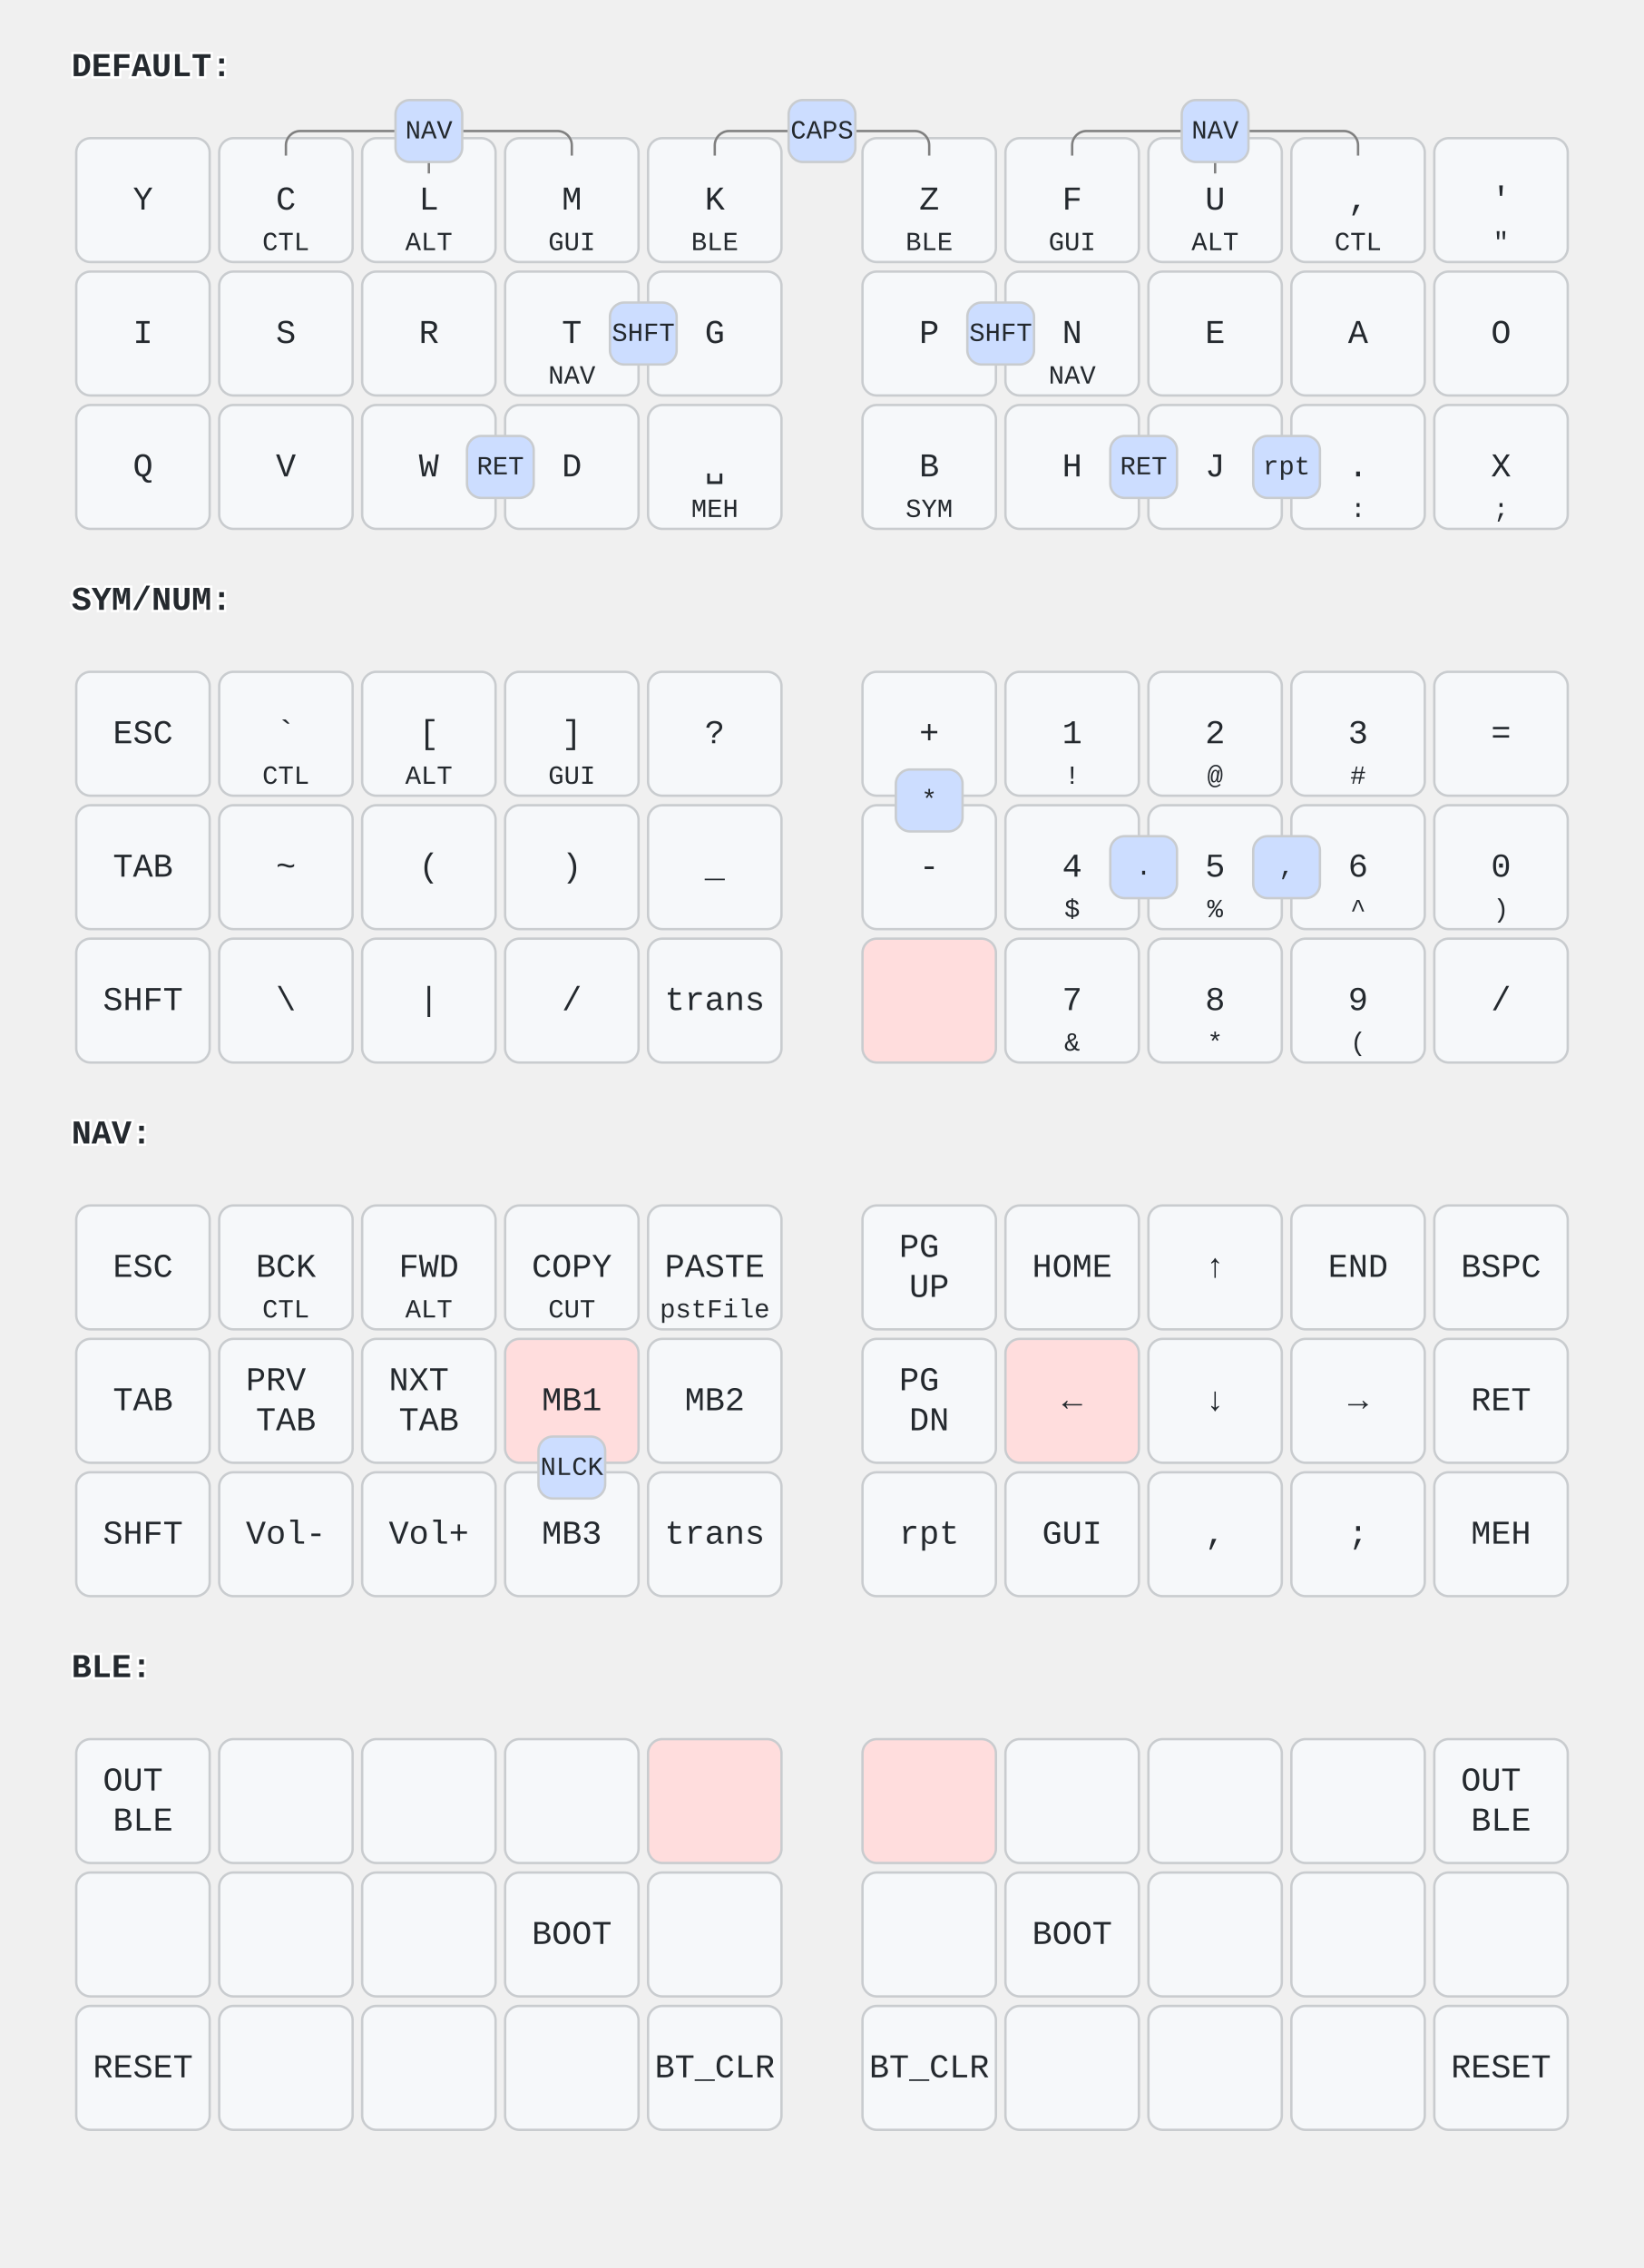
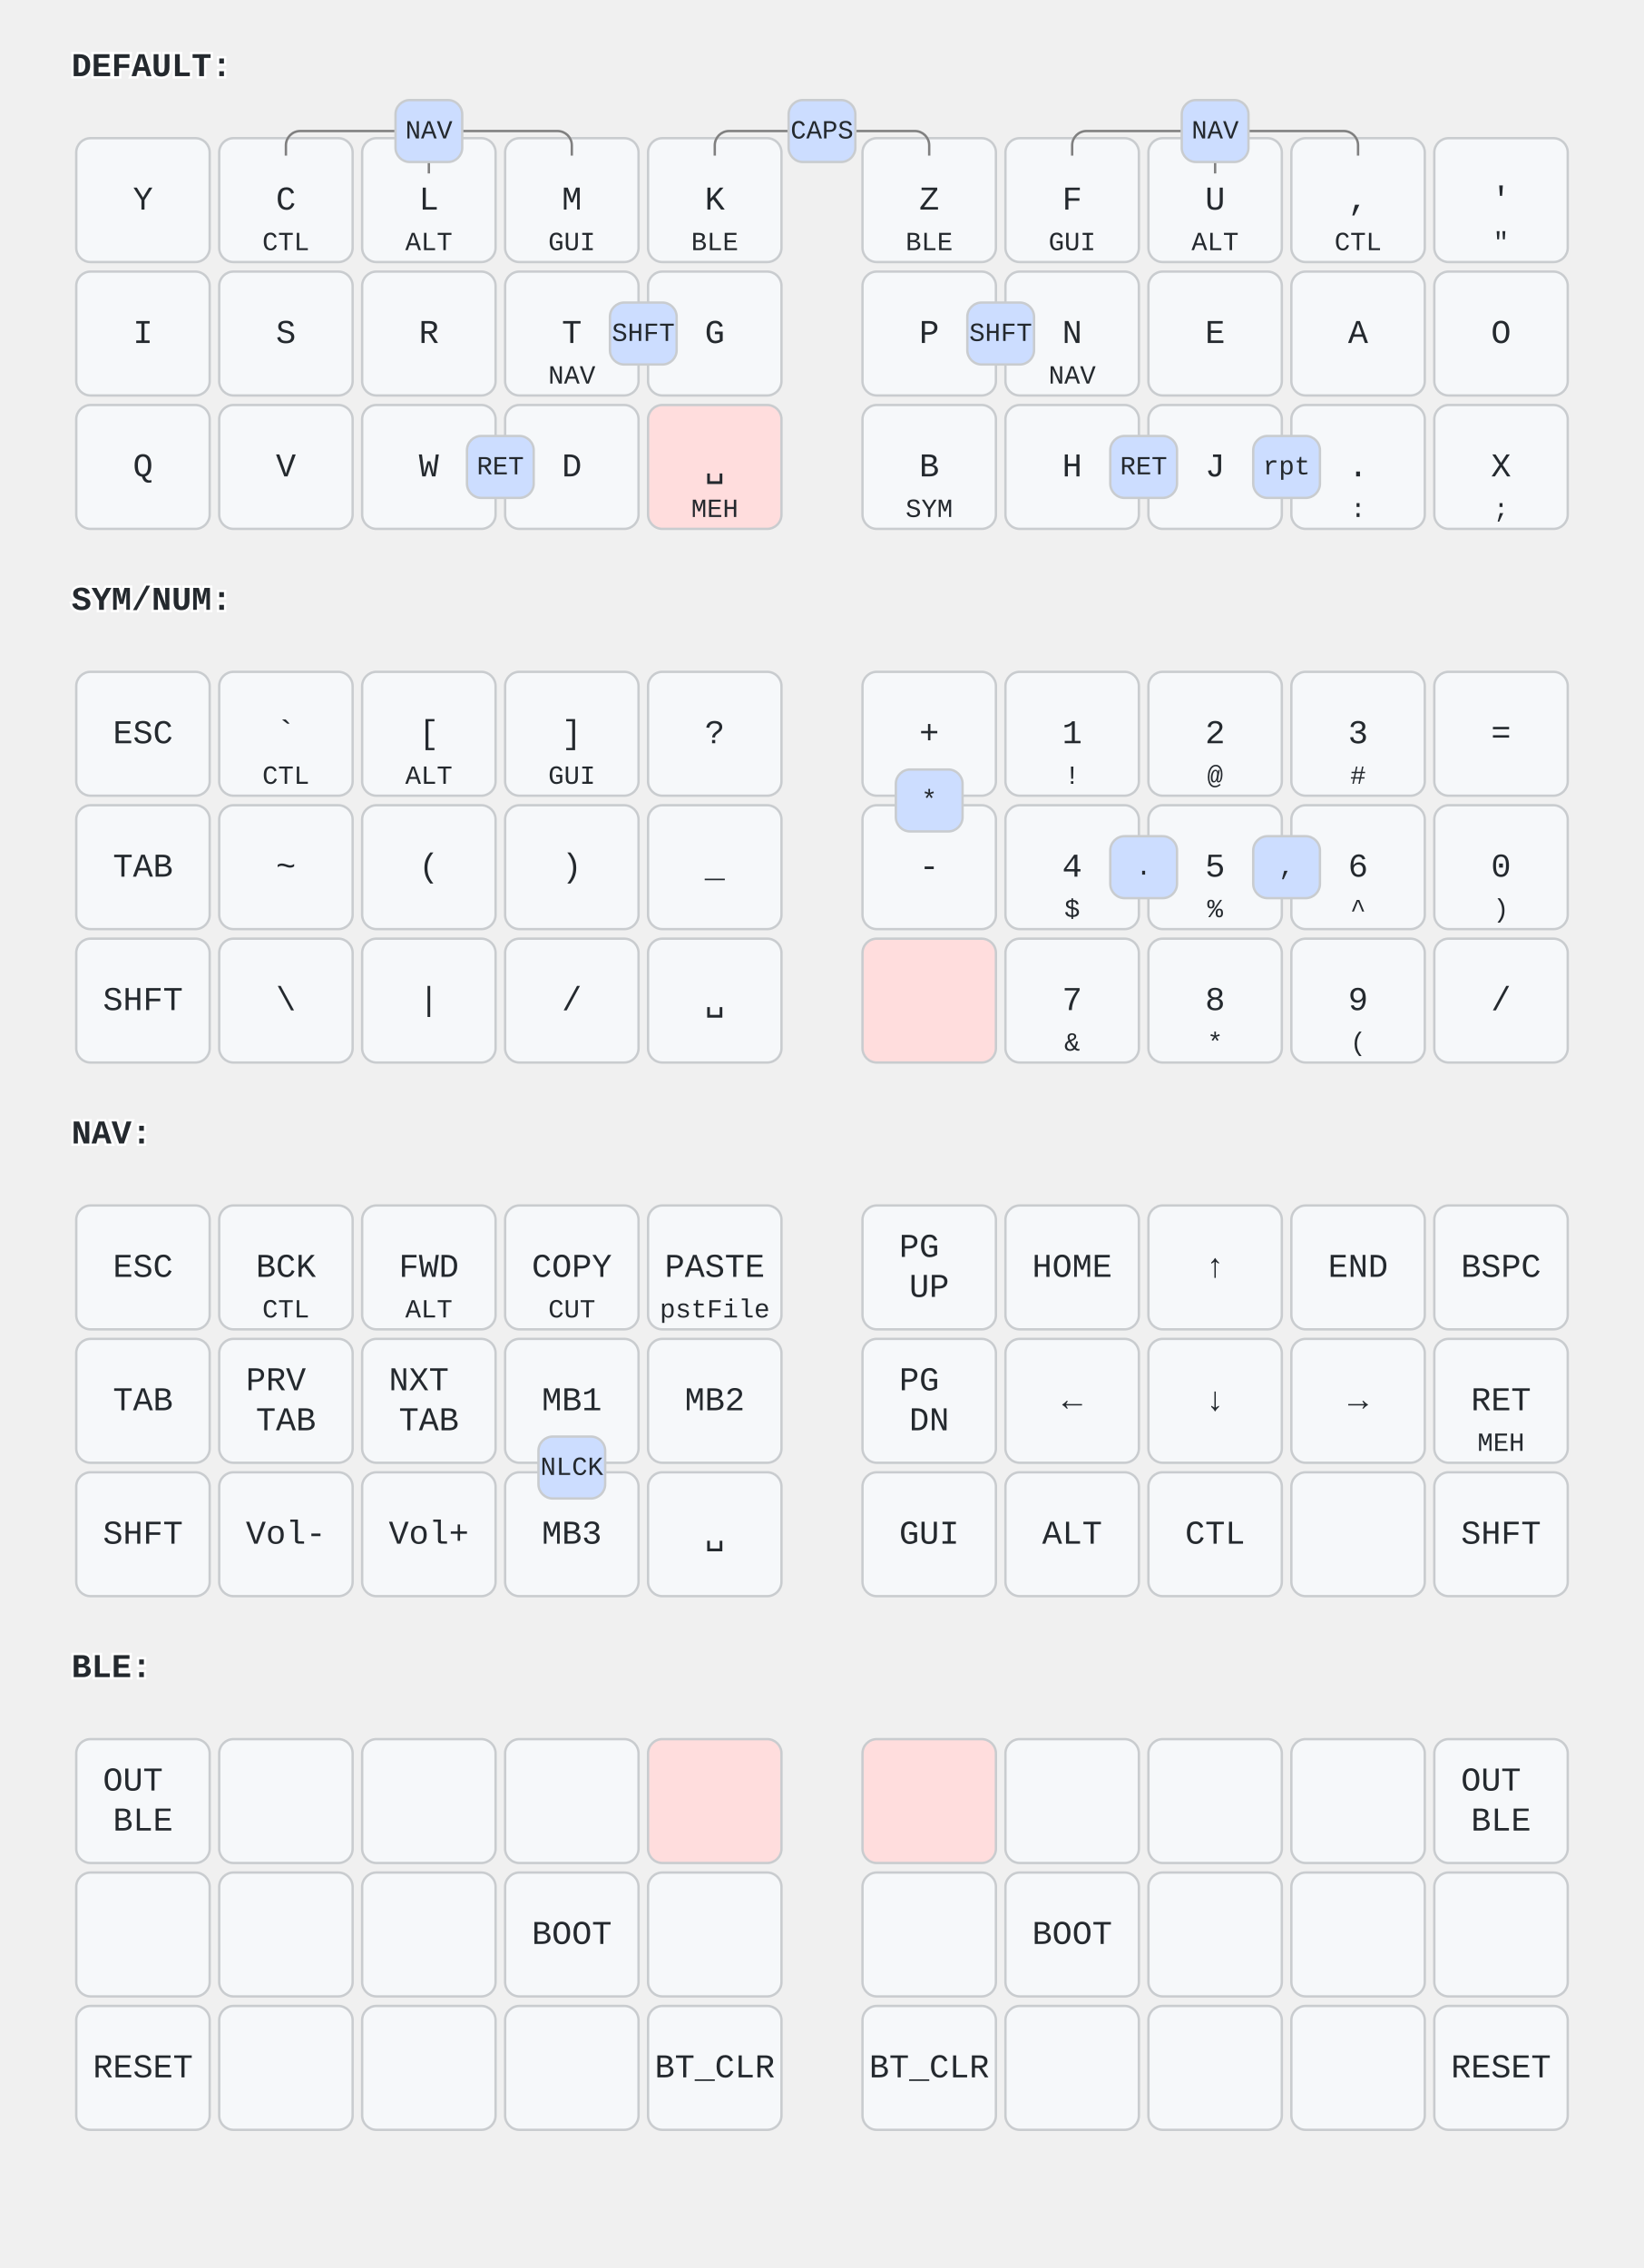
<svg xmlns="http://www.w3.org/2000/svg" width="690.0" height="952.0" viewBox="0 0 690.0 952.0">
  <style>/* font and background color specifications */
svg {
    font-family: SFMono-Regular,Consolas,Liberation Mono,Menlo,monospace;
    font-size: 14px;
    font-kerning: normal;
    text-rendering: optimizeLegibility;
    fill: #24292e;
}

/* default key styling */
rect {
    fill: #f6f8fa;
    stroke: #c9cccf;
    stroke-width: 1;
}

/* color accent for combo boxes */
rect.combo {
    fill: #cdf;
}

/* color accent for held keys */
rect.held, rect.combo.held {
    fill: #fdd;
}

/* color accent for ghost (optional) keys */
rect.ghost, rect.combo.ghost {
    fill: #fff0;
    stroke-width: 0;
}

text {
    text-anchor: middle;
    dominant-baseline: middle;
}

/* styling for layer labels */
text.label {
    font-weight: bold;
    text-anchor: start;
    stroke: white;
    stroke-width: 2;
    paint-order: stroke;
}

/* styling for combo tap, and key hold/shifted label text */
text.combo, text.hold, text.shifted {
    font-size: 11px;
}

text.hold {
    text-anchor: middle;
    dominant-baseline: auto;
}

text.shifted {
    text-anchor: middle;
    dominant-baseline: hanging;
}

/* styling for hold/shifted label text in combo box */
text.combo.hold, text.combo.shifted {
    font-size: 8px;
}

/* styling for combo dendrons */
path {
    stroke-width: 1;
    stroke: gray;
    fill: none;
}
</style>
  <g class="layer-DEFAULT">
    <text x="30.0" y="28.0" class="label">DEFAULT:</text>
    <rect rx="6.0" ry="6.0" x="32.0" y="58.0" width="56.0" height="52.0" class="" />
    <text x="60.0" y="84.0" class="tap">Y</text>
    <rect rx="6.0" ry="6.0" x="92.0" y="58.0" width="56.0" height="52.0" class="" />
    <text x="120.0" y="84.0" class="tap">C</text>
    <text x="120.0" y="105.0" class="hold">CTL</text>
    <rect rx="6.0" ry="6.0" x="152.0" y="58.0" width="56.0" height="52.0" class="" />
    <text x="180.0" y="84.0" class="tap">L</text>
    <text x="180.0" y="105.0" class="hold">ALT</text>
    <rect rx="6.0" ry="6.0" x="212.0" y="58.0" width="56.0" height="52.0" class="" />
    <text x="240.0" y="84.0" class="tap">M</text>
    <text x="240.0" y="105.0" class="hold">GUI</text>
    <rect rx="6.0" ry="6.0" x="272.0" y="58.0" width="56.0" height="52.0" class="" />
    <text x="300.0" y="84.0" class="tap">K</text>
    <text x="300.0" y="105.0" class="hold">BLE</text>
    <rect rx="6.0" ry="6.0" x="362.0" y="58.0" width="56.0" height="52.0" class="" />
    <text x="390.0" y="84.0" class="tap">Z</text>
    <text x="390.0" y="105.0" class="hold">BLE</text>
    <rect rx="6.0" ry="6.0" x="422.0" y="58.0" width="56.0" height="52.0" class="" />
    <text x="450.0" y="84.0" class="tap">F</text>
    <text x="450.0" y="105.0" class="hold">GUI</text>
    <rect rx="6.0" ry="6.0" x="482.0" y="58.0" width="56.0" height="52.0" class="" />
    <text x="510.0" y="84.0" class="tap">U</text>
    <text x="510.0" y="105.0" class="hold">ALT</text>
    <rect rx="6.0" ry="6.0" x="542.0" y="58.0" width="56.0" height="52.0" class="" />
    <text x="570.0" y="84.0" class="tap">,</text>
    <text x="570.0" y="105.0" class="hold">CTL</text>
    <rect rx="6.0" ry="6.0" x="602.0" y="58.0" width="56.0" height="52.0" class="" />
    <text x="630.0" y="84.0" class="tap">'</text>
    <text x="630.0" y="105.0" class="hold">"</text>
    <rect rx="6.0" ry="6.0" x="32.0" y="114.0" width="56.0" height="52.0" class="" />
    <text x="60.0" y="140.0" class="tap">I</text>
    <rect rx="6.0" ry="6.0" x="92.0" y="114.0" width="56.0" height="52.0" class="" />
    <text x="120.0" y="140.0" class="tap">S</text>
    <rect rx="6.0" ry="6.0" x="152.0" y="114.0" width="56.0" height="52.0" class="" />
    <text x="180.0" y="140.0" class="tap">R</text>
    <rect rx="6.0" ry="6.0" x="212.0" y="114.0" width="56.0" height="52.0" class="" />
    <text x="240.0" y="140.0" class="tap">T</text>
    <text x="240.0" y="161.0" class="hold">NAV</text>
    <rect rx="6.0" ry="6.0" x="272.0" y="114.0" width="56.0" height="52.0" class="" />
    <text x="300.0" y="140.0" class="tap">G</text>
    <rect rx="6.0" ry="6.0" x="362.0" y="114.0" width="56.0" height="52.0" class="" />
    <text x="390.0" y="140.0" class="tap">P</text>
    <rect rx="6.0" ry="6.0" x="422.0" y="114.0" width="56.0" height="52.0" class="" />
    <text x="450.0" y="140.0" class="tap">N</text>
    <text x="450.0" y="161.0" class="hold">NAV</text>
    <rect rx="6.0" ry="6.0" x="482.0" y="114.0" width="56.0" height="52.0" class="" />
    <text x="510.0" y="140.0" class="tap">E</text>
    <rect rx="6.0" ry="6.0" x="542.0" y="114.0" width="56.0" height="52.0" class="" />
    <text x="570.0" y="140.0" class="tap">A</text>
    <rect rx="6.0" ry="6.0" x="602.0" y="114.0" width="56.0" height="52.0" class="" />
    <text x="630.0" y="140.0" class="tap">O</text>
    <rect rx="6.0" ry="6.0" x="32.0" y="170.0" width="56.0" height="52.0" class="" />
    <text x="60.0" y="196.0" class="tap">Q</text>
    <rect rx="6.0" ry="6.0" x="92.0" y="170.0" width="56.0" height="52.0" class="" />
    <text x="120.0" y="196.0" class="tap">V</text>
    <rect rx="6.0" ry="6.0" x="152.0" y="170.0" width="56.0" height="52.0" class="" />
    <text x="180.0" y="196.0" class="tap">W</text>
    <rect rx="6.0" ry="6.0" x="212.0" y="170.0" width="56.0" height="52.0" class="" />
    <text x="240.0" y="196.0" class="tap">D</text>
-     <rect rx="6.0" ry="6.0" x="272.0" y="170.0" width="56.0" height="52.0" class="" />
-     <text x="300.0" y="196.0" class="tap">␣</text>
-     <text x="300.0" y="217.0" class="hold">MEH</text>
+     <rect rx="6.0" ry="6.0" x="272.0" y="170.0" width="56.0" height="52.0" class="held" />
+     <text x="300.0" y="196.0" class="held tap">␣</text>
+     <text x="300.0" y="217.0" class="held hold">MEH</text>
    <rect rx="6.0" ry="6.0" x="362.0" y="170.0" width="56.0" height="52.0" class="" />
    <text x="390.0" y="196.0" class="tap">B</text>
    <text x="390.0" y="217.0" class="hold">SYM</text>
    <rect rx="6.0" ry="6.0" x="422.0" y="170.0" width="56.0" height="52.0" class="" />
    <text x="450.0" y="196.0" class="tap">H</text>
    <rect rx="6.0" ry="6.0" x="482.0" y="170.0" width="56.0" height="52.0" class="" />
    <text x="510.0" y="196.0" class="tap">J</text>
    <rect rx="6.0" ry="6.0" x="542.0" y="170.0" width="56.0" height="52.0" class="" />
    <text x="570.0" y="196.0" class="tap">.</text>
    <text x="570.0" y="217.0" class="hold">:</text>
    <rect rx="6.0" ry="6.0" x="602.0" y="170.0" width="56.0" height="52.0" class="" />
    <text x="630.0" y="196.0" class="tap">X</text>
    <text x="630.0" y="217.0" class="hold">;</text>
    <path d="M180.0,55.0 h-54.0 a6.0,6.0 0 0 0 -6.0,6.0 v4.333" />
    <path d="M180.0,55.0 h-6.0 a6.0,6.0 0 0 0 6.0,6.0 v11.8" />
    <path d="M180.0,55.0 h54.0 a6.0,6.0 0 0 1 6.0,6.0 v4.333" />
    <rect rx="6.0" ry="6.0" x="166.0" y="42.0" width="28.0" height="26.0" class="combo" />
    <text x="180.0" y="55.0" class="combo">NAV</text>
    <path d="M510.0,55.0 h-54.0 a6.0,6.0 0 0 0 -6.0,6.0 v4.333" />
    <path d="M510.0,55.0 h-6.0 a6.0,6.0 0 0 0 6.0,6.0 v11.8" />
    <path d="M510.0,55.0 h54.0 a6.0,6.0 0 0 1 6.0,6.0 v4.333" />
    <rect rx="6.0" ry="6.0" x="496.0" y="42.0" width="28.0" height="26.0" class="combo" />
    <text x="510.0" y="55.0" class="combo">NAV</text>
    <rect rx="6.0" ry="6.0" x="466.0" y="183.0" width="28.0" height="26.0" class="combo" />
    <text x="480.0" y="196.0" class="combo">RET</text>
    <rect rx="6.0" ry="6.0" x="196.0" y="183.0" width="28.0" height="26.0" class="combo" />
    <text x="210.0" y="196.0" class="combo">RET</text>
    <rect rx="6.0" ry="6.0" x="526.0" y="183.0" width="28.0" height="26.0" class="combo" />
    <text x="540.0" y="196.0" class="combo">rpt</text>
    <path d="M345.0,55.0 h-39.0 a6.0,6.0 0 0 0 -6.0,6.0 v4.333" />
    <path d="M345.0,55.0 h39.0 a6.0,6.0 0 0 1 6.0,6.0 v4.333" />
    <rect rx="6.0" ry="6.0" x="331.0" y="42.0" width="28.0" height="26.0" class="combo" />
    <text x="345.0" y="55.0" class="combo">CAPS</text>
    <rect rx="6.0" ry="6.0" x="256.0" y="127.0" width="28.0" height="26.0" class="combo" />
    <text x="270.0" y="140.0" class="combo">SHFT</text>
    <rect rx="6.0" ry="6.0" x="406.0" y="127.0" width="28.0" height="26.0" class="combo" />
    <text x="420.0" y="140.0" class="combo">SHFT</text>
  </g>
  <g class="layer-SYM/NUM">
    <text x="30.0" y="252.0" class="label">SYM/NUM:</text>
    <rect rx="6.0" ry="6.0" x="32.0" y="282.0" width="56.0" height="52.0" class="" />
    <text x="60.0" y="308.0" class="tap">ESC</text>
    <rect rx="6.0" ry="6.0" x="92.0" y="282.0" width="56.0" height="52.0" class="" />
    <text x="120.0" y="308.0" class="tap">`</text>
    <text x="120.0" y="329.0" class="hold">CTL</text>
    <rect rx="6.0" ry="6.0" x="152.0" y="282.0" width="56.0" height="52.0" class="" />
    <text x="180.0" y="308.0" class="tap">[</text>
    <text x="180.0" y="329.0" class="hold">ALT</text>
    <rect rx="6.0" ry="6.0" x="212.0" y="282.0" width="56.0" height="52.0" class="" />
    <text x="240.0" y="308.0" class="tap">]</text>
    <text x="240.0" y="329.0" class="hold">GUI</text>
    <rect rx="6.0" ry="6.0" x="272.0" y="282.0" width="56.0" height="52.0" class="" />
    <text x="300.0" y="308.0" class="tap">?</text>
    <rect rx="6.0" ry="6.0" x="362.0" y="282.0" width="56.0" height="52.0" class="" />
    <text x="390.0" y="308.0" class="tap">+</text>
    <rect rx="6.0" ry="6.0" x="422.0" y="282.0" width="56.0" height="52.0" class="" />
    <text x="450.0" y="308.0" class="tap">1</text>
    <text x="450.0" y="329.0" class="hold">!</text>
    <rect rx="6.0" ry="6.0" x="482.0" y="282.0" width="56.0" height="52.0" class="" />
    <text x="510.0" y="308.0" class="tap">2</text>
    <text x="510.0" y="329.0" class="hold">@</text>
    <rect rx="6.0" ry="6.0" x="542.0" y="282.0" width="56.0" height="52.0" class="" />
    <text x="570.0" y="308.0" class="tap">3</text>
    <text x="570.0" y="329.0" class="hold">#</text>
    <rect rx="6.0" ry="6.0" x="602.0" y="282.0" width="56.0" height="52.0" class="" />
    <text x="630.0" y="308.0" class="tap">=</text>
    <rect rx="6.0" ry="6.0" x="32.0" y="338.0" width="56.0" height="52.0" class="" />
    <text x="60.0" y="364.0" class="tap">TAB</text>
    <rect rx="6.0" ry="6.0" x="92.0" y="338.0" width="56.0" height="52.0" class="" />
    <text x="120.0" y="364.0" class="tap">~</text>
    <rect rx="6.0" ry="6.0" x="152.0" y="338.0" width="56.0" height="52.0" class="" />
    <text x="180.0" y="364.0" class="tap">(</text>
    <rect rx="6.0" ry="6.0" x="212.0" y="338.0" width="56.0" height="52.0" class="" />
    <text x="240.0" y="364.0" class="tap">)</text>
    <rect rx="6.0" ry="6.0" x="272.0" y="338.0" width="56.0" height="52.0" class="" />
    <text x="300.0" y="364.0" class="tap">_</text>
    <rect rx="6.0" ry="6.0" x="362.0" y="338.0" width="56.0" height="52.0" class="" />
    <text x="390.0" y="364.0" class="tap">-</text>
    <rect rx="6.0" ry="6.0" x="422.0" y="338.0" width="56.0" height="52.0" class="" />
    <text x="450.0" y="364.0" class="tap">4</text>
    <text x="450.0" y="385.0" class="hold">$</text>
    <rect rx="6.0" ry="6.0" x="482.0" y="338.0" width="56.0" height="52.0" class="" />
    <text x="510.0" y="364.0" class="tap">5</text>
    <text x="510.0" y="385.0" class="hold">%</text>
    <rect rx="6.0" ry="6.0" x="542.0" y="338.0" width="56.0" height="52.0" class="" />
    <text x="570.0" y="364.0" class="tap">6</text>
    <text x="570.0" y="385.0" class="hold">^</text>
    <rect rx="6.0" ry="6.0" x="602.0" y="338.0" width="56.0" height="52.0" class="" />
    <text x="630.0" y="364.0" class="tap">0</text>
    <text x="630.0" y="385.0" class="hold">)</text>
    <rect rx="6.0" ry="6.0" x="32.0" y="394.0" width="56.0" height="52.0" class="" />
    <text x="60.0" y="420.0" class="tap">SHFT</text>
    <rect rx="6.0" ry="6.0" x="92.0" y="394.0" width="56.0" height="52.0" class="" />
    <text x="120.0" y="420.0" class="tap">\</text>
    <rect rx="6.0" ry="6.0" x="152.0" y="394.0" width="56.0" height="52.0" class="" />
    <text x="180.0" y="420.0" class="tap">|</text>
    <rect rx="6.0" ry="6.0" x="212.0" y="394.0" width="56.0" height="52.0" class="" />
    <text x="240.0" y="420.0" class="tap">/</text>
    <rect rx="6.0" ry="6.0" x="272.0" y="394.0" width="56.0" height="52.0" class="" />
-     <text x="300.0" y="420.0" class="tap">trans</text>
+     <text x="300.0" y="420.0" class="tap">␣</text>
    <rect rx="6.0" ry="6.0" x="362.0" y="394.0" width="56.0" height="52.0" class="held" />
    <rect rx="6.0" ry="6.0" x="422.0" y="394.0" width="56.0" height="52.0" class="" />
    <text x="450.0" y="420.0" class="tap">7</text>
    <text x="450.0" y="441.0" class="hold">&amp;</text>
    <rect rx="6.0" ry="6.0" x="482.0" y="394.0" width="56.0" height="52.0" class="" />
    <text x="510.0" y="420.0" class="tap">8</text>
    <text x="510.0" y="441.0" class="hold">*</text>
    <rect rx="6.0" ry="6.0" x="542.0" y="394.0" width="56.0" height="52.0" class="" />
    <text x="570.0" y="420.0" class="tap">9</text>
    <text x="570.0" y="441.0" class="hold">(</text>
    <rect rx="6.0" ry="6.0" x="602.0" y="394.0" width="56.0" height="52.0" class="" />
    <text x="630.0" y="420.0" class="tap">/</text>
    <rect rx="6.0" ry="6.0" x="376.0" y="323.0" width="28.0" height="26.0" class="combo" />
    <text x="390.0" y="336.0" class="combo">*</text>
    <rect rx="6.0" ry="6.0" x="466.0" y="351.0" width="28.0" height="26.0" class="combo" />
    <text x="480.0" y="364.0" class="combo">.</text>
    <rect rx="6.0" ry="6.0" x="526.0" y="351.0" width="28.0" height="26.0" class="combo" />
    <text x="540.0" y="364.0" class="combo">,</text>
  </g>
  <g class="layer-NAV">
    <text x="30.0" y="476.0" class="label">NAV:</text>
    <rect rx="6.0" ry="6.0" x="32.0" y="506.0" width="56.0" height="52.0" class="" />
    <text x="60.0" y="532.0" class="tap">ESC</text>
    <rect rx="6.0" ry="6.0" x="92.0" y="506.0" width="56.0" height="52.0" class="" />
    <text x="120.0" y="532.0" class="tap">BCK</text>
    <text x="120.0" y="553.0" class="hold">CTL</text>
    <rect rx="6.0" ry="6.0" x="152.0" y="506.0" width="56.0" height="52.0" class="" />
    <text x="180.0" y="532.0" class="tap">FWD</text>
    <text x="180.0" y="553.0" class="hold">ALT</text>
    <rect rx="6.0" ry="6.0" x="212.0" y="506.0" width="56.0" height="52.0" class="" />
    <text x="240.0" y="532.0" class="tap">COPY</text>
    <text x="240.0" y="553.0" class="hold">CUT</text>
    <rect rx="6.0" ry="6.0" x="272.0" y="506.0" width="56.0" height="52.0" class="" />
    <text x="300.0" y="532.0" class="tap">PASTE</text>
    <text x="300.0" y="553.0" class="hold">pstFile</text>
    <rect rx="6.0" ry="6.0" x="362.0" y="506.0" width="56.0" height="52.0" class="" />
    <text x="390.0" y="532.0" class="tap">
      <tspan x="390.0" dy="-0.6em">PG</tspan>
      <tspan x="390.0" dy="1.2em">UP</tspan>
    </text>
    <rect rx="6.0" ry="6.0" x="422.0" y="506.0" width="56.0" height="52.0" class="" />
    <text x="450.0" y="532.0" class="tap">HOME</text>
    <rect rx="6.0" ry="6.0" x="482.0" y="506.0" width="56.0" height="52.0" class="" />
    <text x="510.0" y="532.0" class="tap">↑</text>
    <rect rx="6.0" ry="6.0" x="542.0" y="506.0" width="56.0" height="52.0" class="" />
    <text x="570.0" y="532.0" class="tap">END</text>
    <rect rx="6.0" ry="6.0" x="602.0" y="506.0" width="56.0" height="52.0" class="" />
    <text x="630.0" y="532.0" class="tap">BSPC</text>
    <rect rx="6.0" ry="6.0" x="32.0" y="562.0" width="56.0" height="52.0" class="" />
    <text x="60.0" y="588.0" class="tap">TAB</text>
    <rect rx="6.0" ry="6.0" x="92.0" y="562.0" width="56.0" height="52.0" class="" />
    <text x="120.0" y="588.0" class="tap">
      <tspan x="120.0" dy="-0.6em">PRV</tspan>
      <tspan x="120.0" dy="1.2em">TAB</tspan>
    </text>
    <rect rx="6.0" ry="6.0" x="152.0" y="562.0" width="56.0" height="52.0" class="" />
    <text x="180.0" y="588.0" class="tap">
      <tspan x="180.0" dy="-0.6em">NXT</tspan>
      <tspan x="180.0" dy="1.2em">TAB</tspan>
    </text>
-     <rect rx="6.0" ry="6.0" x="212.0" y="562.0" width="56.0" height="52.0" class="held" />
-     <text x="240.0" y="588.0" class="held tap">MB1</text>
+     <rect rx="6.0" ry="6.0" x="212.0" y="562.0" width="56.0" height="52.0" class="" />
+     <text x="240.0" y="588.0" class="tap">MB1</text>
    <rect rx="6.0" ry="6.0" x="272.0" y="562.0" width="56.0" height="52.0" class="" />
    <text x="300.0" y="588.0" class="tap">MB2</text>
    <rect rx="6.0" ry="6.0" x="362.0" y="562.0" width="56.0" height="52.0" class="" />
    <text x="390.0" y="588.0" class="tap">
      <tspan x="390.0" dy="-0.6em">PG</tspan>
      <tspan x="390.0" dy="1.2em">DN</tspan>
    </text>
-     <rect rx="6.0" ry="6.0" x="422.0" y="562.0" width="56.0" height="52.0" class="held" />
-     <text x="450.0" y="588.0" class="held tap">←</text>
+     <rect rx="6.0" ry="6.0" x="422.0" y="562.0" width="56.0" height="52.0" class="" />
+     <text x="450.0" y="588.0" class="tap">←</text>
    <rect rx="6.0" ry="6.0" x="482.0" y="562.0" width="56.0" height="52.0" class="" />
    <text x="510.0" y="588.0" class="tap">↓</text>
    <rect rx="6.0" ry="6.0" x="542.0" y="562.0" width="56.0" height="52.0" class="" />
    <text x="570.0" y="588.0" class="tap">→</text>
    <rect rx="6.0" ry="6.0" x="602.0" y="562.0" width="56.0" height="52.0" class="" />
    <text x="630.0" y="588.0" class="tap">RET</text>
+     <text x="630.0" y="609.0" class="hold">MEH</text>
    <rect rx="6.0" ry="6.0" x="32.0" y="618.0" width="56.0" height="52.0" class="" />
    <text x="60.0" y="644.0" class="tap">SHFT</text>
    <rect rx="6.0" ry="6.0" x="92.0" y="618.0" width="56.0" height="52.0" class="" />
    <text x="120.0" y="644.0" class="tap">Vol-</text>
    <rect rx="6.0" ry="6.0" x="152.0" y="618.0" width="56.0" height="52.0" class="" />
    <text x="180.0" y="644.0" class="tap">Vol+</text>
    <rect rx="6.0" ry="6.0" x="212.0" y="618.0" width="56.0" height="52.0" class="" />
    <text x="240.0" y="644.0" class="tap">MB3</text>
    <rect rx="6.0" ry="6.0" x="272.0" y="618.0" width="56.0" height="52.0" class="" />
-     <text x="300.0" y="644.0" class="tap">trans</text>
+     <text x="300.0" y="644.0" class="tap">␣</text>
    <rect rx="6.0" ry="6.0" x="362.0" y="618.0" width="56.0" height="52.0" class="" />
-     <text x="390.0" y="644.0" class="tap">rpt</text>
+     <text x="390.0" y="644.0" class="tap">GUI</text>
    <rect rx="6.0" ry="6.0" x="422.0" y="618.0" width="56.0" height="52.0" class="" />
-     <text x="450.0" y="644.0" class="tap">GUI</text>
+     <text x="450.0" y="644.0" class="tap">ALT</text>
    <rect rx="6.0" ry="6.0" x="482.0" y="618.0" width="56.0" height="52.0" class="" />
-     <text x="510.0" y="644.0" class="tap">,</text>
+     <text x="510.0" y="644.0" class="tap">CTL</text>
    <rect rx="6.0" ry="6.0" x="542.0" y="618.0" width="56.0" height="52.0" class="" />
-     <text x="570.0" y="644.0" class="tap">;</text>
    <rect rx="6.0" ry="6.0" x="602.0" y="618.0" width="56.0" height="52.0" class="" />
-     <text x="630.0" y="644.0" class="tap">MEH</text>
+     <text x="630.0" y="644.0" class="tap">SHFT</text>
    <rect rx="6.0" ry="6.0" x="226.0" y="603.0" width="28.0" height="26.0" class="combo" />
    <text x="240.0" y="616.0" class="combo">NLCK</text>
  </g>
  <g class="layer-BLE">
    <text x="30.0" y="700.0" class="label">BLE:</text>
    <rect rx="6.0" ry="6.0" x="32.0" y="730.0" width="56.0" height="52.0" class="" />
    <text x="60.0" y="756.0" class="tap">
      <tspan x="60.0" dy="-0.6em">OUT</tspan>
      <tspan x="60.0" dy="1.2em">BLE</tspan>
    </text>
    <rect rx="6.0" ry="6.0" x="92.0" y="730.0" width="56.0" height="52.0" class="" />
    <rect rx="6.0" ry="6.0" x="152.0" y="730.0" width="56.0" height="52.0" class="" />
    <rect rx="6.0" ry="6.0" x="212.0" y="730.0" width="56.0" height="52.0" class="" />
    <rect rx="6.0" ry="6.0" x="272.0" y="730.0" width="56.0" height="52.0" class="held" />
    <rect rx="6.0" ry="6.0" x="362.0" y="730.0" width="56.0" height="52.0" class="held" />
    <rect rx="6.0" ry="6.0" x="422.0" y="730.0" width="56.0" height="52.0" class="" />
    <rect rx="6.0" ry="6.0" x="482.0" y="730.0" width="56.0" height="52.0" class="" />
    <rect rx="6.0" ry="6.0" x="542.0" y="730.0" width="56.0" height="52.0" class="" />
    <rect rx="6.0" ry="6.0" x="602.0" y="730.0" width="56.0" height="52.0" class="" />
    <text x="630.0" y="756.0" class="tap">
      <tspan x="630.0" dy="-0.6em">OUT</tspan>
      <tspan x="630.0" dy="1.2em">BLE</tspan>
    </text>
    <rect rx="6.0" ry="6.0" x="32.0" y="786.0" width="56.0" height="52.0" class="" />
    <rect rx="6.0" ry="6.0" x="92.0" y="786.0" width="56.0" height="52.0" class="" />
    <rect rx="6.0" ry="6.0" x="152.0" y="786.0" width="56.0" height="52.0" class="" />
    <rect rx="6.0" ry="6.0" x="212.0" y="786.0" width="56.0" height="52.0" class="" />
    <text x="240.0" y="812.0" class="tap">BOOT</text>
    <rect rx="6.0" ry="6.0" x="272.0" y="786.0" width="56.0" height="52.0" class="" />
    <rect rx="6.0" ry="6.0" x="362.0" y="786.0" width="56.0" height="52.0" class="" />
    <rect rx="6.0" ry="6.0" x="422.0" y="786.0" width="56.0" height="52.0" class="" />
    <text x="450.0" y="812.0" class="tap">BOOT</text>
    <rect rx="6.0" ry="6.0" x="482.0" y="786.0" width="56.0" height="52.0" class="" />
    <rect rx="6.0" ry="6.0" x="542.0" y="786.0" width="56.0" height="52.0" class="" />
    <rect rx="6.0" ry="6.0" x="602.0" y="786.0" width="56.0" height="52.0" class="" />
    <rect rx="6.0" ry="6.0" x="32.0" y="842.0" width="56.0" height="52.0" class="" />
    <text x="60.0" y="868.0" class="tap">RESET</text>
    <rect rx="6.0" ry="6.0" x="92.0" y="842.0" width="56.0" height="52.0" class="" />
    <rect rx="6.0" ry="6.0" x="152.0" y="842.0" width="56.0" height="52.0" class="" />
    <rect rx="6.0" ry="6.0" x="212.0" y="842.0" width="56.0" height="52.0" class="" />
    <rect rx="6.0" ry="6.0" x="272.0" y="842.0" width="56.0" height="52.0" class="" />
    <text x="300.0" y="868.0" class="tap">BT_CLR</text>
    <rect rx="6.0" ry="6.0" x="362.0" y="842.0" width="56.0" height="52.0" class="" />
    <text x="390.0" y="868.0" class="tap">BT_CLR</text>
    <rect rx="6.0" ry="6.0" x="422.0" y="842.0" width="56.0" height="52.0" class="" />
    <rect rx="6.0" ry="6.0" x="482.0" y="842.0" width="56.0" height="52.0" class="" />
    <rect rx="6.0" ry="6.0" x="542.0" y="842.0" width="56.0" height="52.0" class="" />
    <rect rx="6.0" ry="6.0" x="602.0" y="842.0" width="56.0" height="52.0" class="" />
    <text x="630.0" y="868.0" class="tap">RESET</text>
  </g>
</svg>
